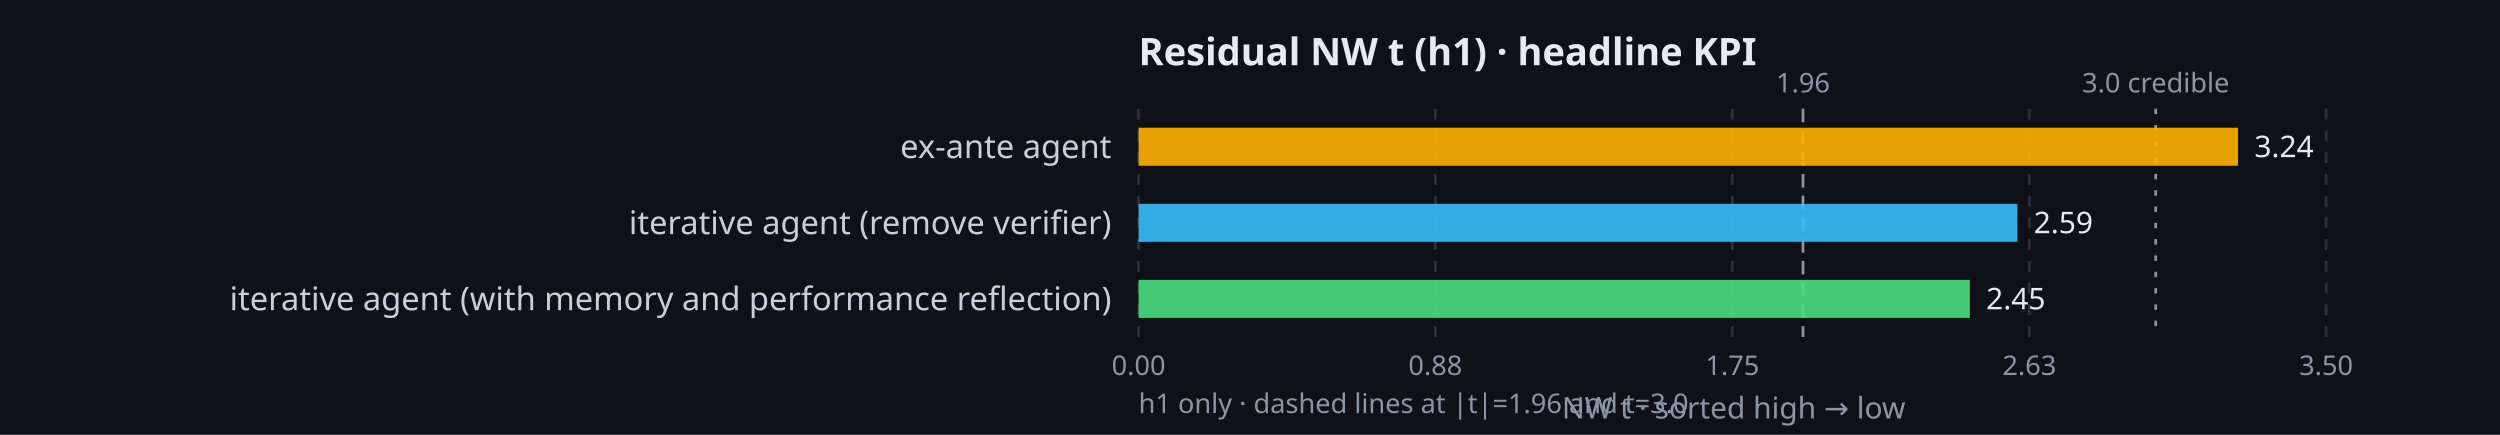
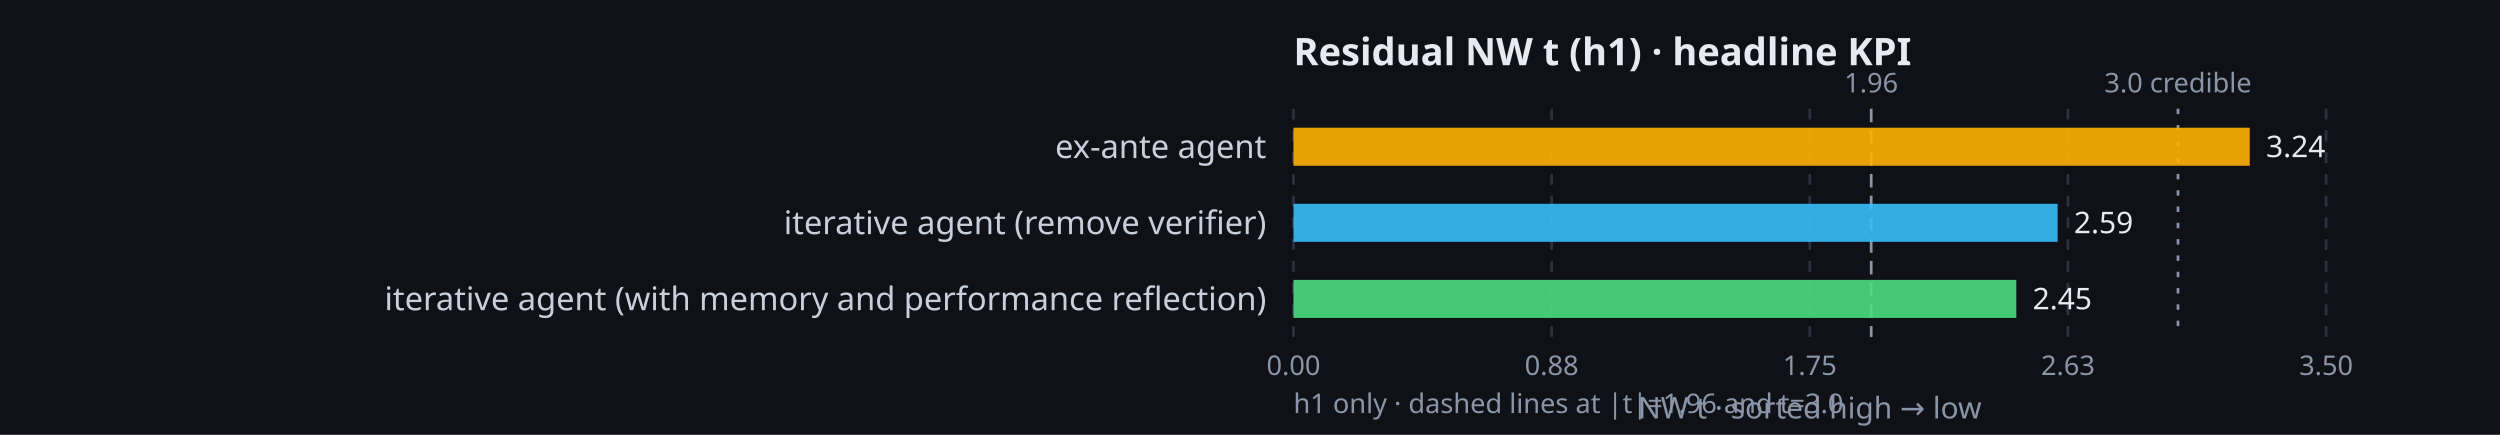
<svg xmlns="http://www.w3.org/2000/svg" viewBox="0 0 920 160" role="img" aria-label="Residual NW t (h1) · headline KPI">
  <rect width="920" height="160" fill="#0f1117" />
-   <text x="419" y="24" fill="#e6eaf2" font-size="14" font-family="ui-sans-serif,system-ui,sans-serif" font-weight="600">Residual NW t (h1) · headline KPI</text>
-   <line x1="419.0" y1="40" x2="419.0" y2="124" stroke="#2a3140" stroke-dasharray="4 4" />
-   <text x="419.0" y="138" fill="#8b95a8" font-size="10" text-anchor="middle" font-family="ui-sans-serif,system-ui,sans-serif">0.00</text>
-   <line x1="528.2" y1="40" x2="528.2" y2="124" stroke="#2a3140" stroke-dasharray="4 4" />
-   <text x="528.2" y="138" fill="#8b95a8" font-size="10" text-anchor="middle" font-family="ui-sans-serif,system-ui,sans-serif">0.88</text>
-   <line x1="637.5" y1="40" x2="637.5" y2="124" stroke="#2a3140" stroke-dasharray="4 4" />
-   <text x="637.5" y="138" fill="#8b95a8" font-size="10" text-anchor="middle" font-family="ui-sans-serif,system-ui,sans-serif">1.75</text>
-   <line x1="746.8" y1="40" x2="746.8" y2="124" stroke="#2a3140" stroke-dasharray="4 4" />
-   <text x="746.8" y="138" fill="#8b95a8" font-size="10" text-anchor="middle" font-family="ui-sans-serif,system-ui,sans-serif">2.63</text>
+   <text x="476" y="24" fill="#e6eaf2" font-size="14" font-family="ui-sans-serif,system-ui,sans-serif" font-weight="600">Residual NW t (h1) · headline KPI</text>
+   <line x1="476.0" y1="40" x2="476.0" y2="124" stroke="#2a3140" stroke-dasharray="4 4" />
+   <text x="476.0" y="138" fill="#8b95a8" font-size="10" text-anchor="middle" font-family="ui-sans-serif,system-ui,sans-serif">0.00</text>
+   <line x1="571.0" y1="40" x2="571.0" y2="124" stroke="#2a3140" stroke-dasharray="4 4" />
+   <text x="571.0" y="138" fill="#8b95a8" font-size="10" text-anchor="middle" font-family="ui-sans-serif,system-ui,sans-serif">0.88</text>
+   <line x1="666.0" y1="40" x2="666.0" y2="124" stroke="#2a3140" stroke-dasharray="4 4" />
+   <text x="666.0" y="138" fill="#8b95a8" font-size="10" text-anchor="middle" font-family="ui-sans-serif,system-ui,sans-serif">1.75</text>
+   <line x1="761.0" y1="40" x2="761.0" y2="124" stroke="#2a3140" stroke-dasharray="4 4" />
+   <text x="761.0" y="138" fill="#8b95a8" font-size="10" text-anchor="middle" font-family="ui-sans-serif,system-ui,sans-serif">2.63</text>
  <line x1="856.0" y1="40" x2="856.0" y2="124" stroke="#2a3140" stroke-dasharray="4 4" />
  <text x="856.0" y="138" fill="#8b95a8" font-size="10" text-anchor="middle" font-family="ui-sans-serif,system-ui,sans-serif">3.50</text>
-   <line x1="663.5" y1="40" x2="663.5" y2="124" stroke="#8b95a8" stroke-dasharray="5 3" />
-   <text x="663.5" y="34" fill="#8b95a8" font-size="10" text-anchor="middle" font-family="ui-sans-serif,system-ui,sans-serif">1.96</text>
-   <line x1="793.3" y1="40" x2="793.3" y2="124" stroke="#8b95a8" stroke-dasharray="2 4" />
-   <text x="793.3" y="34" fill="#8b95a8" font-size="10" text-anchor="middle" font-family="ui-sans-serif,system-ui,sans-serif">3.0 credible</text>
-   <rect x="419.0" y="47.0" width="404.6" height="14" fill="#ffb000" opacity="0.9" />
-   <text x="409" y="54.0" fill="#c8ceda" font-size="12" text-anchor="end" dominant-baseline="middle" font-family="ui-sans-serif,system-ui,sans-serif">ex-ante agent</text>
-   <text x="829.6" y="54.0" fill="#e6eaf2" font-size="11" dominant-baseline="middle" font-family="ui-sans-serif,system-ui,sans-serif">3.24</text>
-   <rect x="419.0" y="75.0" width="323.4" height="14" fill="#38bdf8" opacity="0.9" />
-   <text x="409" y="82.0" fill="#c8ceda" font-size="12" text-anchor="end" dominant-baseline="middle" font-family="ui-sans-serif,system-ui,sans-serif">iterative agent (remove verifier)</text>
-   <text x="748.4" y="82.0" fill="#e6eaf2" font-size="11" dominant-baseline="middle" font-family="ui-sans-serif,system-ui,sans-serif">2.59</text>
-   <rect x="419.0" y="103.0" width="305.9" height="14" fill="#4ade80" opacity="0.9" />
-   <text x="409" y="110.0" fill="#c8ceda" font-size="12" text-anchor="end" dominant-baseline="middle" font-family="ui-sans-serif,system-ui,sans-serif">iterative agent (with memory and performance reflection)</text>
-   <text x="730.9" y="110.0" fill="#e6eaf2" font-size="11" dominant-baseline="middle" font-family="ui-sans-serif,system-ui,sans-serif">2.45</text>
-   <text x="638" y="154" fill="#8b95a8" font-size="11" text-anchor="middle" font-family="ui-sans-serif,system-ui,sans-serif">NW t · sorted high → low</text>
-   <text x="419" y="152" fill="#8b95a8" font-size="10" font-family="ui-sans-serif,system-ui,sans-serif">h1 only · dashed lines at |t|=1.96 and t=3.0</text>
+   <line x1="688.6" y1="40" x2="688.6" y2="124" stroke="#8b95a8" stroke-dasharray="5 3" />
+   <text x="688.6" y="34" fill="#8b95a8" font-size="10" text-anchor="middle" font-family="ui-sans-serif,system-ui,sans-serif">1.96</text>
+   <line x1="801.5" y1="40" x2="801.5" y2="124" stroke="#8b95a8" stroke-dasharray="2 4" />
+   <text x="801.5" y="34" fill="#8b95a8" font-size="10" text-anchor="middle" font-family="ui-sans-serif,system-ui,sans-serif">3.0 credible</text>
+   <rect x="476.0" y="47.0" width="351.9" height="14" fill="#ffb000" opacity="0.9" />
+   <text x="466" y="54.0" fill="#c8ceda" font-size="12" text-anchor="end" dominant-baseline="middle" font-family="ui-sans-serif,system-ui,sans-serif">ex-ante agent</text>
+   <text x="833.9" y="54.0" fill="#e6eaf2" font-size="11" dominant-baseline="middle" font-family="ui-sans-serif,system-ui,sans-serif">3.24</text>
+   <rect x="476.0" y="75.0" width="281.2" height="14" fill="#38bdf8" opacity="0.9" />
+   <text x="466" y="82.0" fill="#c8ceda" font-size="12" text-anchor="end" dominant-baseline="middle" font-family="ui-sans-serif,system-ui,sans-serif">iterative agent (remove verifier)</text>
+   <text x="763.2" y="82.0" fill="#e6eaf2" font-size="11" dominant-baseline="middle" font-family="ui-sans-serif,system-ui,sans-serif">2.59</text>
+   <rect x="476.0" y="103.0" width="266.0" height="14" fill="#4ade80" opacity="0.9" />
+   <text x="466" y="110.0" fill="#c8ceda" font-size="12" text-anchor="end" dominant-baseline="middle" font-family="ui-sans-serif,system-ui,sans-serif">iterative agent (with memory and performance reflection)</text>
+   <text x="748.0" y="110.0" fill="#e6eaf2" font-size="11" dominant-baseline="middle" font-family="ui-sans-serif,system-ui,sans-serif">2.45</text>
+   <text x="666" y="154" fill="#8b95a8" font-size="11" text-anchor="middle" font-family="ui-sans-serif,system-ui,sans-serif">NW t · sorted high → low</text>
+   <text x="476" y="152" fill="#8b95a8" font-size="10" font-family="ui-sans-serif,system-ui,sans-serif">h1 only · dashed lines at |t|=1.96 and t=3.0</text>
</svg>
